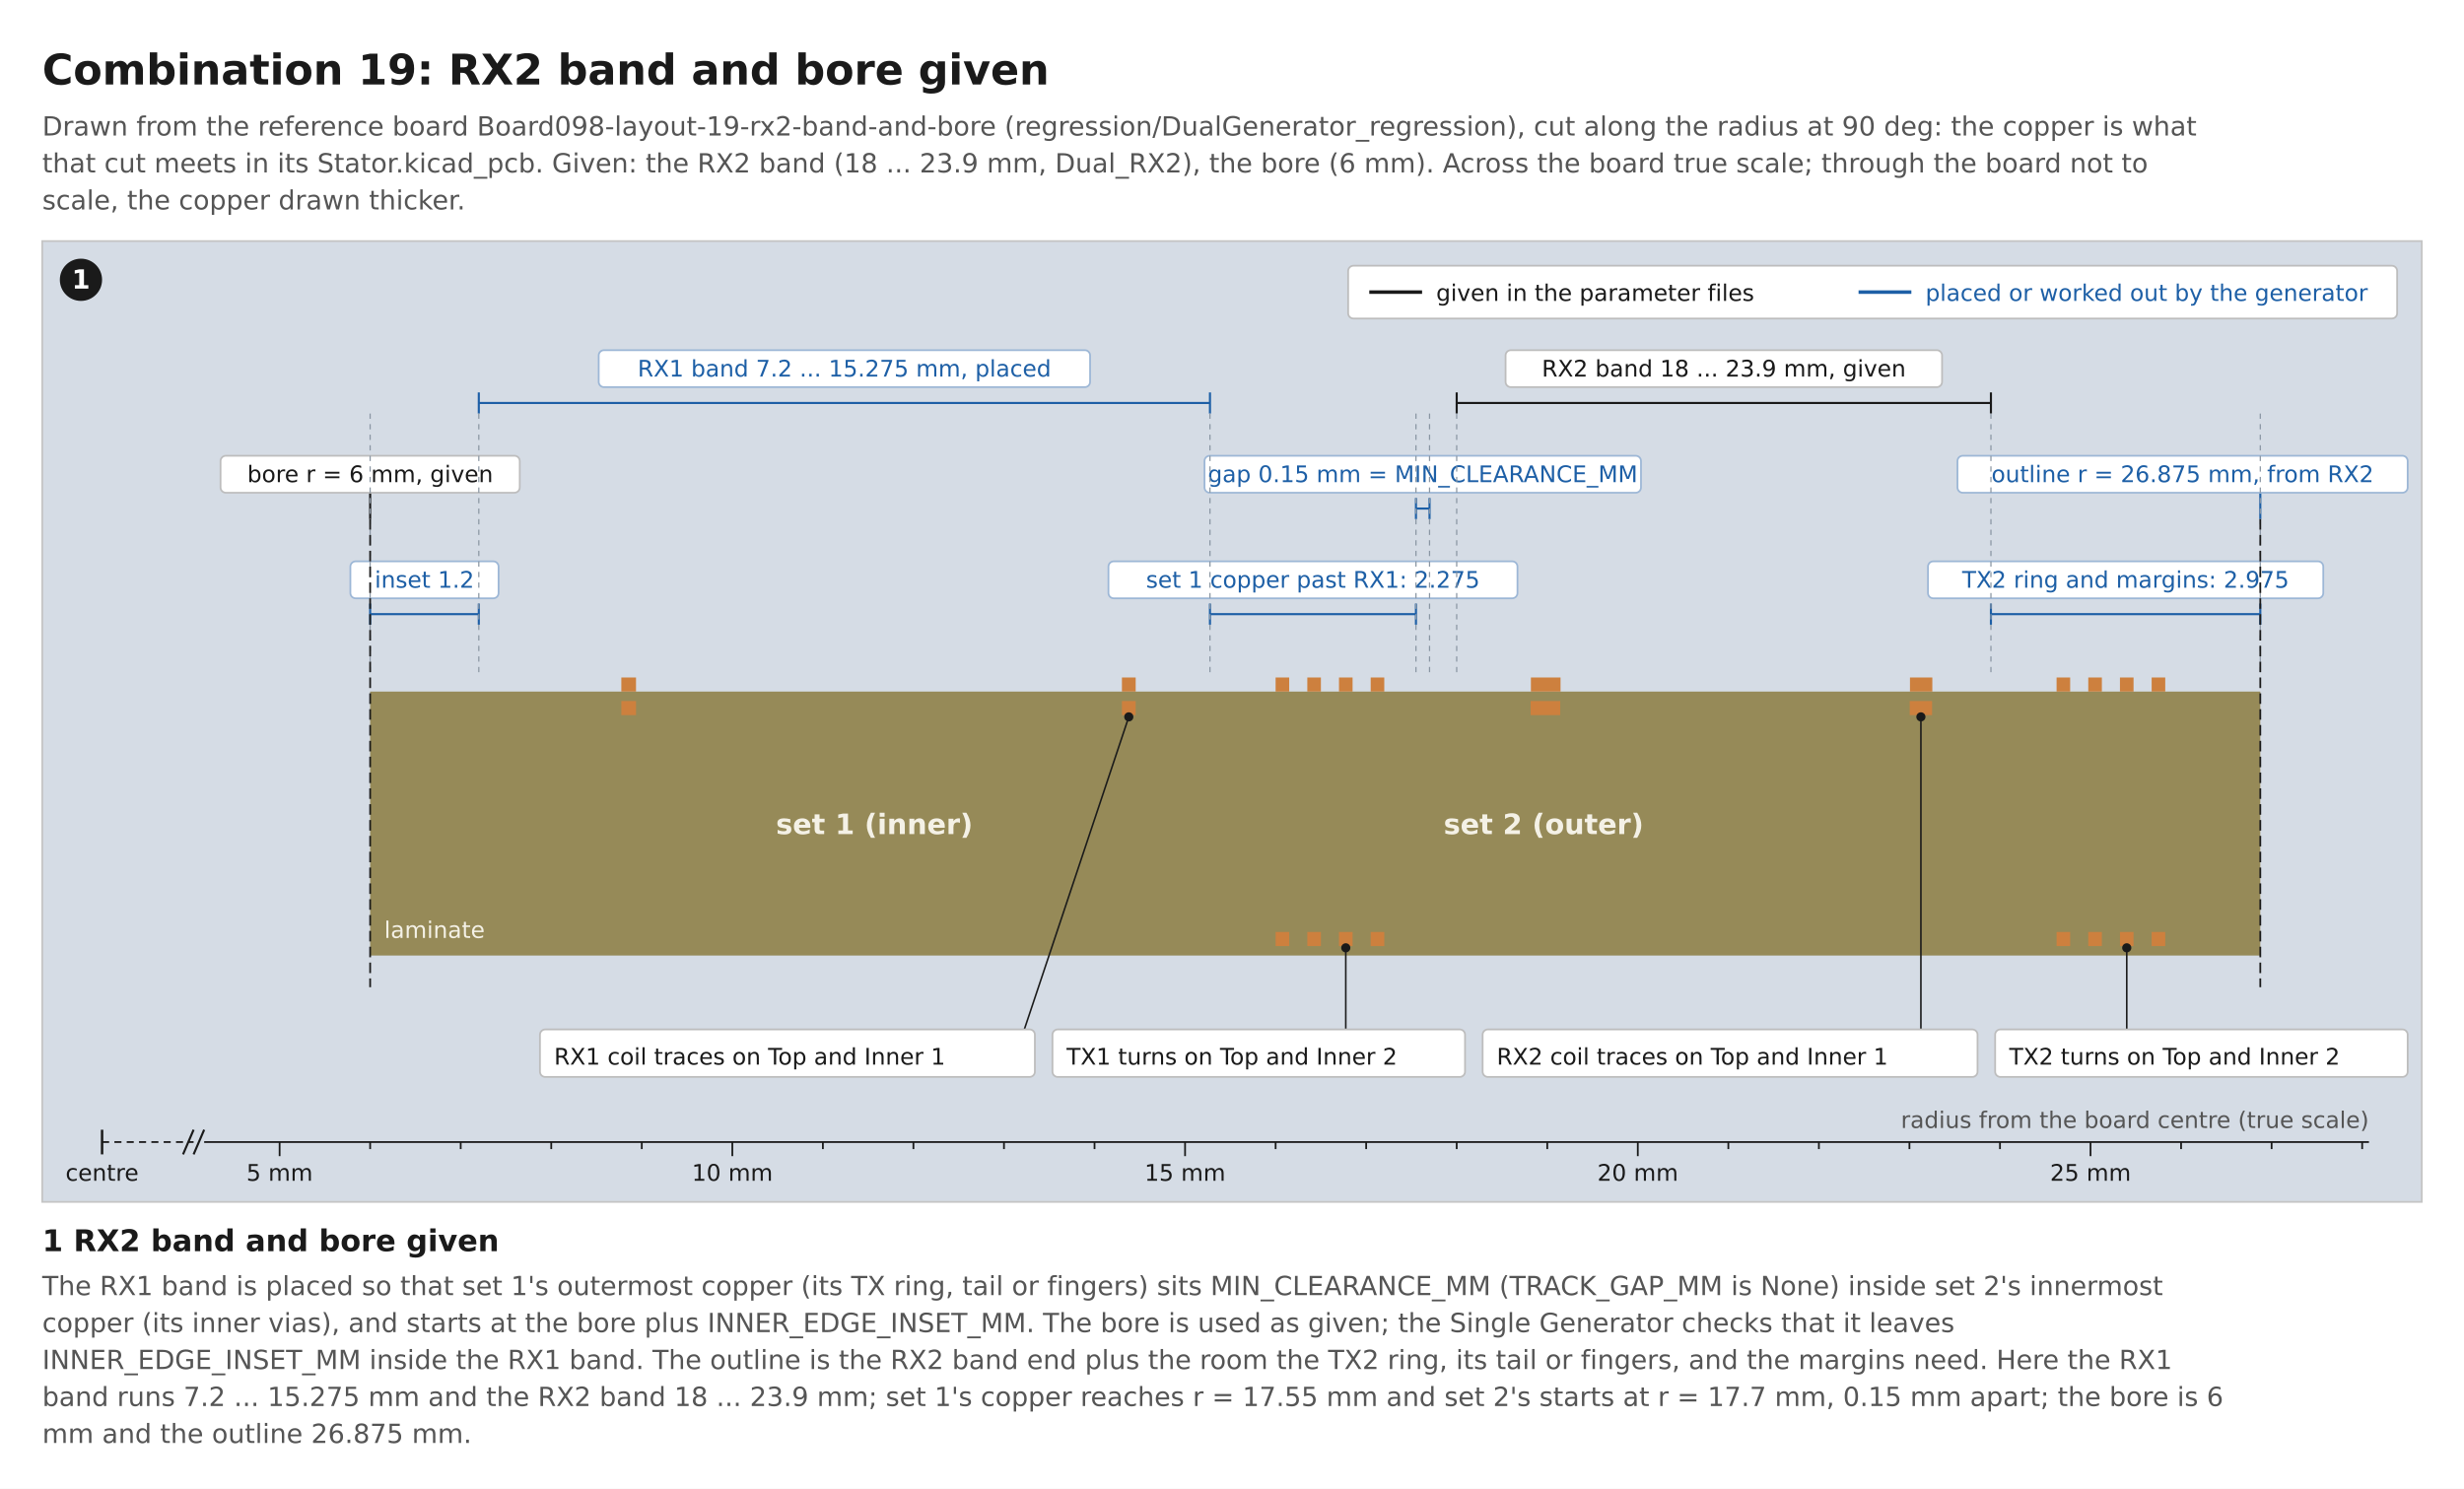
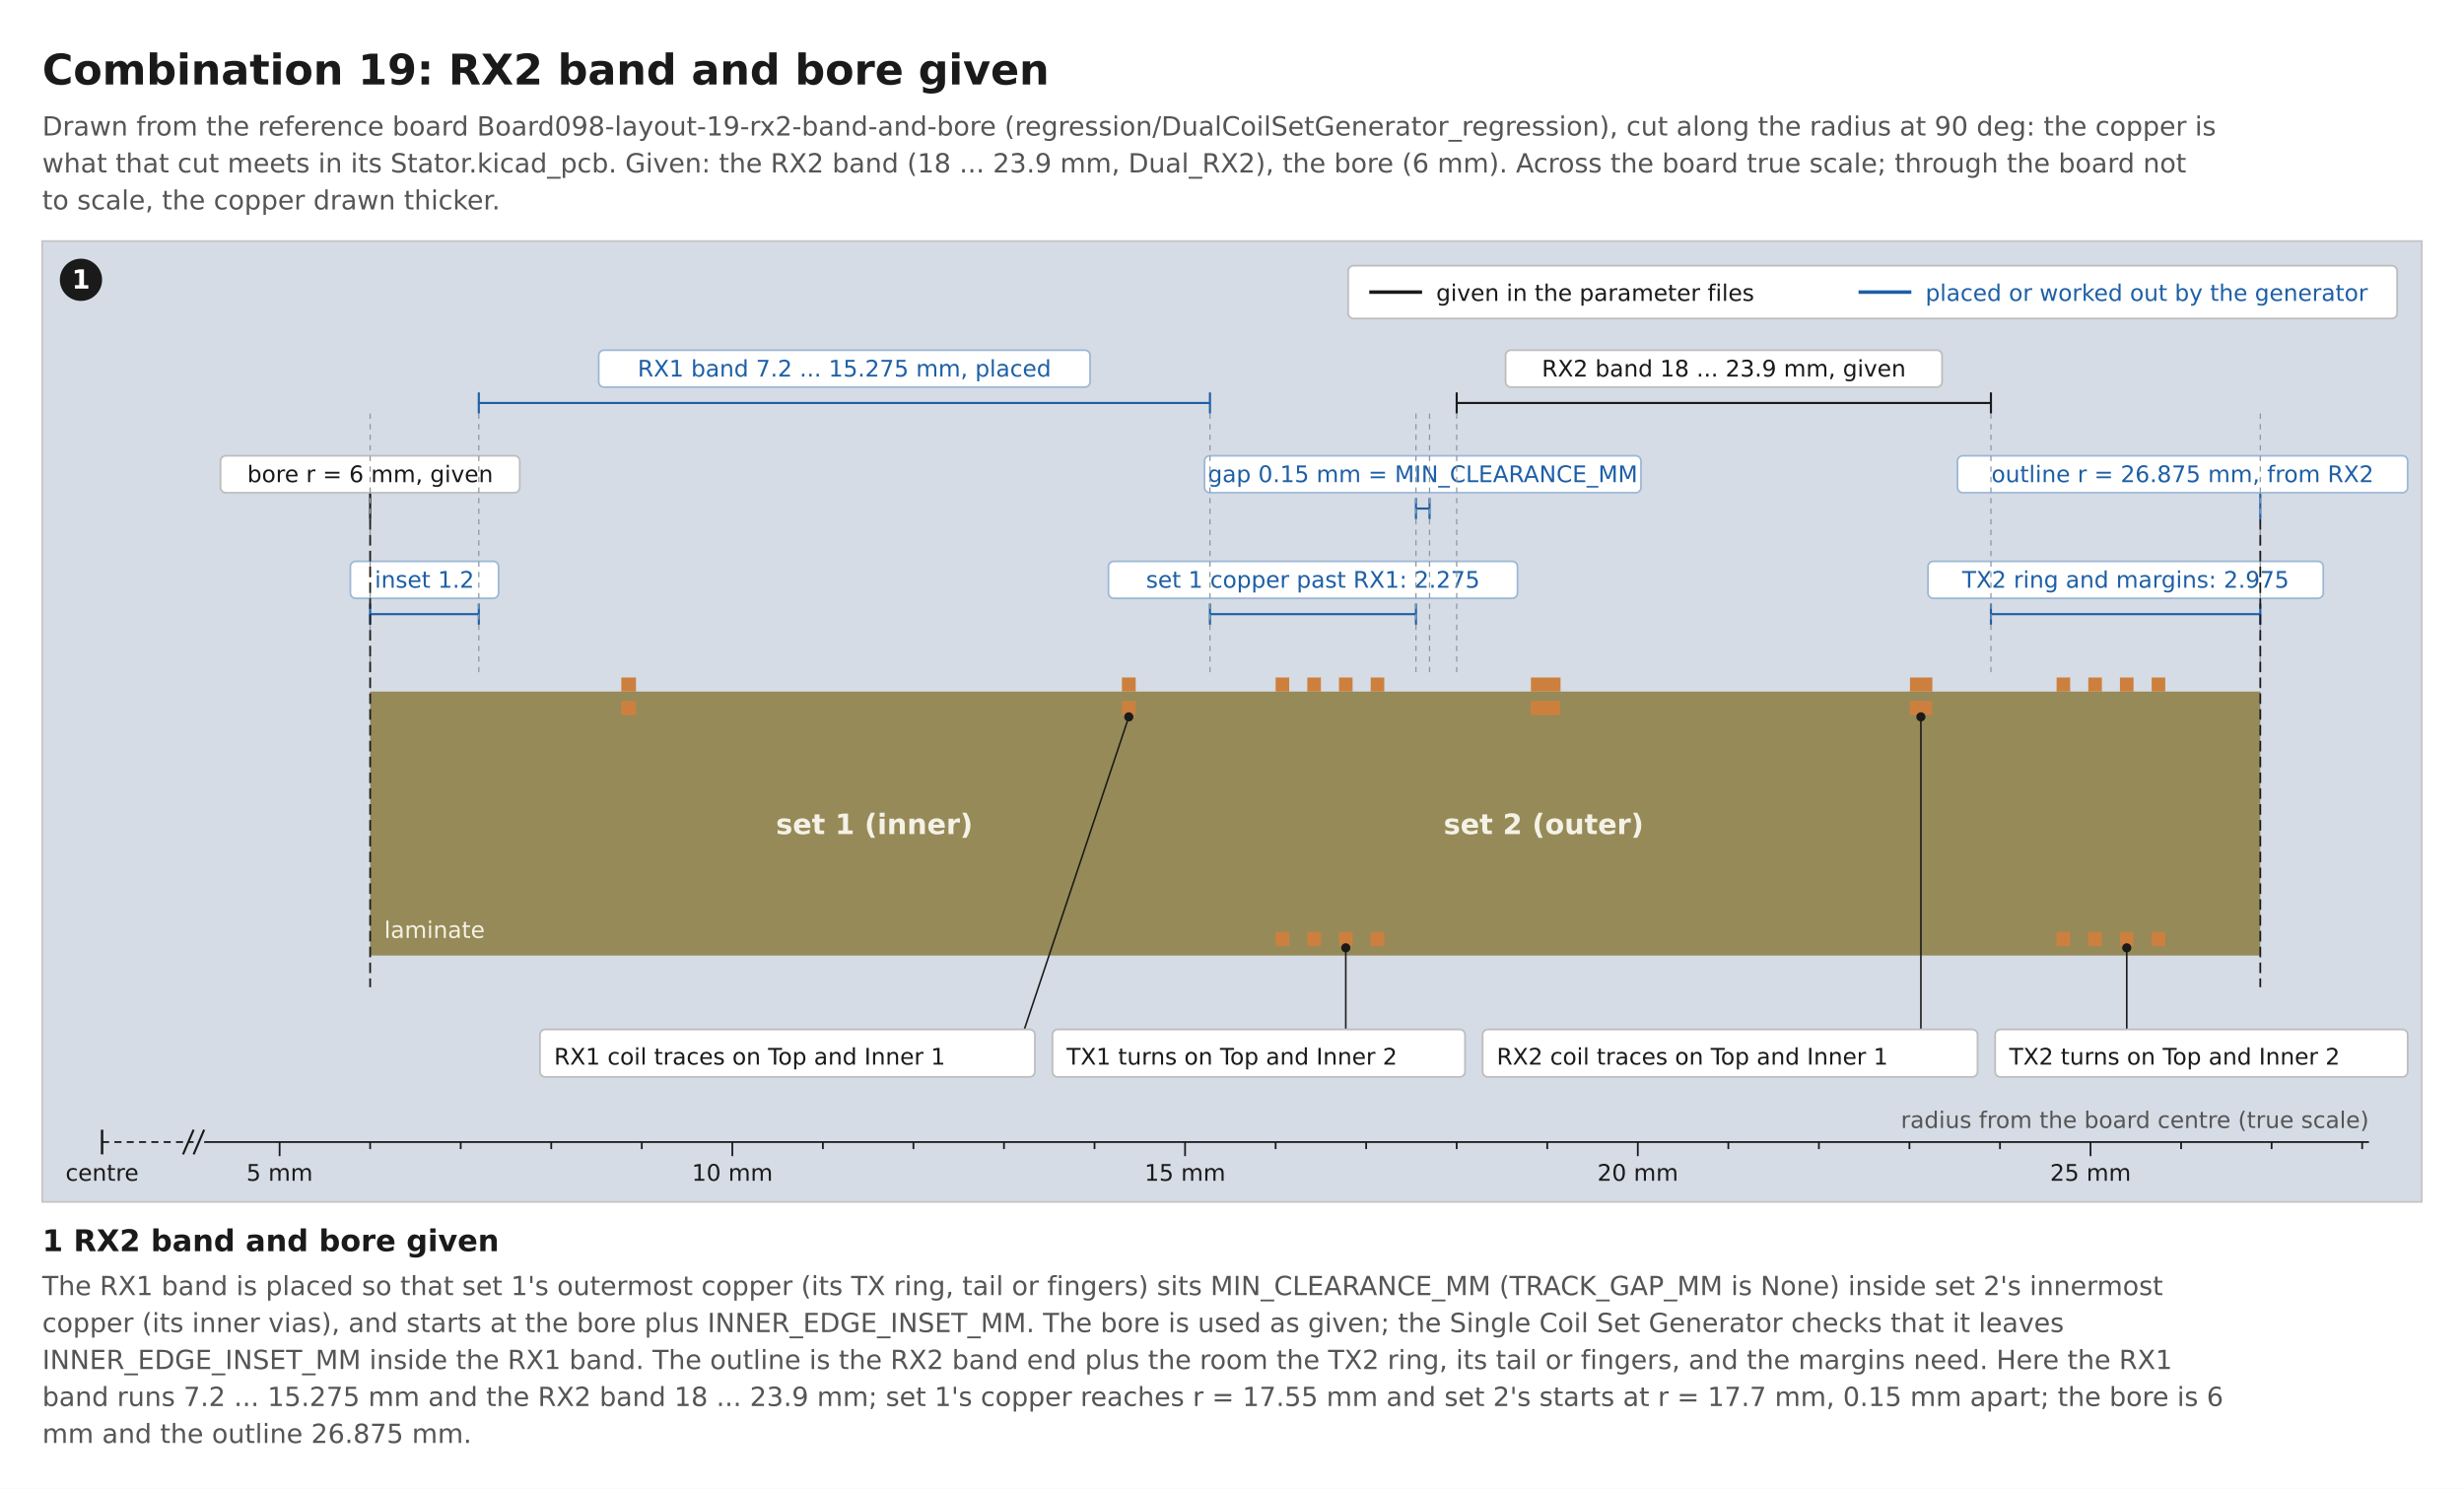
<svg xmlns="http://www.w3.org/2000/svg" width="1400" height="846" viewBox="0 0 1400 846" font-family="DejaVu Sans, Arial, Helvetica, sans-serif">
  <rect width="100%" height="100%" fill="#ffffff" />
  <rect x="24" y="137" width="1352" height="546" fill="#d5dce5" stroke="#c4c4c4" stroke-width="1" />
  <text x="24" y="48" font-size="24" font-weight="bold" fill="#1a1a1a">Combination 19: RX2 band and bore given</text>
-   <text x="24" y="77" font-size="15" fill="#555555">Drawn from the reference board Board098-layout-19-rx2-band-and-bore (regression/DualGenerator_regression), cut along the radius at 90 deg: the copper is what</text>
-   <text x="24" y="98" font-size="15" fill="#555555">that cut meets in its Stator.kicad_pcb. Given: the RX2 band (18 ... 23.9 mm, Dual_RX2), the bore (6 mm). Across the board true scale; through the board not to</text>
-   <text x="24" y="119" font-size="15" fill="#555555">scale, the copper drawn thicker.</text>
+   <text x="24" y="77" font-size="15" fill="#555555">Drawn from the reference board Board098-layout-19-rx2-band-and-bore (regression/DualCoilSetGenerator_regression), cut along the radius at 90 deg: the copper is</text>
+   <text x="24" y="98" font-size="15" fill="#555555">what that cut meets in its Stator.kicad_pcb. Given: the RX2 band (18 ... 23.9 mm, Dual_RX2), the bore (6 mm). Across the board true scale; through the board not</text>
+   <text x="24" y="119" font-size="15" fill="#555555">to scale, the copper drawn thicker.</text>
  <rect x="766" y="151" width="596" height="30" rx="3" fill="#ffffff" stroke="#bdbdbd" stroke-width="1" />
  <line x1="778" y1="166" x2="808" y2="166" stroke="#1a1a1a" stroke-width="2" />
  <text x="816" y="171" font-size="13" fill="#1a1a1a">given in the parameter files</text>
  <line x1="1056" y1="166" x2="1086" y2="166" stroke="#1d5fa6" stroke-width="2" />
  <text x="1094" y="171" font-size="13" fill="#1d5fa6">placed or worked out by the generator</text>
  <line x1="272.05" y1="229" x2="687.48" y2="229" stroke="#1d5fa6" stroke-width="1.2" />
  <line x1="272.05" y1="223" x2="272.05" y2="235" stroke="#1d5fa6" stroke-width="1.2" />
  <line x1="687.48" y1="223" x2="687.48" y2="235" stroke="#1d5fa6" stroke-width="1.2" />
  <rect x="340.17" y="199" width="279.2" height="21" rx="3" fill="#ffffff" stroke="#9db7d6" stroke-width="1" />
  <text x="479.77" y="214" font-size="13" text-anchor="middle" fill="#1d5fa6">RX1 band 7.2 ... 15.275 mm, placed</text>
  <line x1="827.67" y1="229" x2="1131.21" y2="229" stroke="#1a1a1a" stroke-width="1.2" />
  <line x1="827.67" y1="223" x2="827.67" y2="235" stroke="#1a1a1a" stroke-width="1.2" />
  <line x1="1131.21" y1="223" x2="1131.21" y2="235" stroke="#1a1a1a" stroke-width="1.2" />
  <rect x="855.44" y="199" width="248" height="21" rx="3" fill="#ffffff" stroke="#bdbdbd" stroke-width="1" />
  <text x="979.44" y="214" font-size="13" text-anchor="middle" fill="#1a1a1a">RX2 band 18 ... 23.9 mm, given</text>
  <line x1="210.31" y1="280" x2="210.31" y2="295" stroke="#1a1a1a" stroke-width="1.2" />
  <rect x="125.31" y="259" width="170" height="21" rx="3" fill="#ffffff" stroke="#bdbdbd" stroke-width="1" />
  <text x="210.31" y="274" font-size="13" text-anchor="middle" fill="#1a1a1a">bore r = 6 mm, given</text>
  <line x1="804.52" y1="289" x2="812.24" y2="289" stroke="#1d5fa6" stroke-width="1.2" />
  <line x1="804.52" y1="283" x2="804.52" y2="295" stroke="#1d5fa6" stroke-width="1.2" />
  <line x1="812.24" y1="283" x2="812.24" y2="295" stroke="#1d5fa6" stroke-width="1.2" />
  <rect x="684.38" y="259" width="248" height="21" rx="3" fill="#ffffff" stroke="#9db7d6" stroke-width="1" />
  <text x="808.38" y="274" font-size="13" text-anchor="middle" fill="#1d5fa6">gap 0.15 mm = MIN_CLEARANCE_MM</text>
  <line x1="1284.26" y1="280" x2="1284.26" y2="295" stroke="#1d5fa6" stroke-width="1.2" />
  <rect x="1112.2" y="259" width="255.8" height="21" rx="3" fill="#ffffff" stroke="#9db7d6" stroke-width="1" />
  <text x="1240.1" y="274" font-size="13" text-anchor="middle" fill="#1d5fa6">outline r = 26.875 mm, from RX2</text>
  <line x1="210.31" y1="349" x2="272.05" y2="349" stroke="#1d5fa6" stroke-width="1.2" />
  <line x1="210.31" y1="343" x2="210.31" y2="355" stroke="#1d5fa6" stroke-width="1.2" />
  <line x1="272.05" y1="343" x2="272.05" y2="355" stroke="#1d5fa6" stroke-width="1.2" />
  <rect x="199.08" y="319" width="84.2" height="21" rx="3" fill="#ffffff" stroke="#9db7d6" stroke-width="1" />
  <text x="241.18" y="334" font-size="13" text-anchor="middle" fill="#1d5fa6">inset 1.2</text>
  <line x1="687.48" y1="349" x2="804.52" y2="349" stroke="#1d5fa6" stroke-width="1.2" />
  <line x1="687.48" y1="343" x2="687.48" y2="355" stroke="#1d5fa6" stroke-width="1.2" />
  <line x1="804.52" y1="343" x2="804.52" y2="355" stroke="#1d5fa6" stroke-width="1.2" />
  <rect x="629.8" y="319" width="232.4" height="21" rx="3" fill="#ffffff" stroke="#9db7d6" stroke-width="1" />
  <text x="746" y="334" font-size="13" text-anchor="middle" fill="#1d5fa6">set 1 copper past RX1: 2.275</text>
  <line x1="1131.21" y1="349" x2="1284.26" y2="349" stroke="#1d5fa6" stroke-width="1.2" />
  <line x1="1131.21" y1="343" x2="1131.21" y2="355" stroke="#1d5fa6" stroke-width="1.2" />
  <line x1="1284.26" y1="343" x2="1284.26" y2="355" stroke="#1d5fa6" stroke-width="1.2" />
  <rect x="1095.44" y="319" width="224.6" height="21" rx="3" fill="#ffffff" stroke="#9db7d6" stroke-width="1" />
  <text x="1207.74" y="334" font-size="13" text-anchor="middle" fill="#1d5fa6">TX2 ring and margins: 2.975</text>
  <line x1="210.31" y1="235" x2="210.31" y2="383" stroke="#8a96a3" stroke-width="0.7" stroke-dasharray="3 3" />
  <line x1="272.05" y1="235" x2="272.05" y2="383" stroke="#8a96a3" stroke-width="0.7" stroke-dasharray="3 3" />
  <line x1="687.48" y1="235" x2="687.48" y2="383" stroke="#8a96a3" stroke-width="0.7" stroke-dasharray="3 3" />
  <line x1="804.52" y1="235" x2="804.52" y2="383" stroke="#8a96a3" stroke-width="0.7" stroke-dasharray="3 3" />
  <line x1="812.24" y1="235" x2="812.24" y2="383" stroke="#8a96a3" stroke-width="0.7" stroke-dasharray="3 3" />
  <line x1="827.67" y1="235" x2="827.67" y2="383" stroke="#8a96a3" stroke-width="0.7" stroke-dasharray="3 3" />
  <line x1="1131.21" y1="235" x2="1131.21" y2="383" stroke="#8a96a3" stroke-width="0.7" stroke-dasharray="3 3" />
  <line x1="1284.26" y1="235" x2="1284.26" y2="383" stroke="#8a96a3" stroke-width="0.7" stroke-dasharray="3 3" />
  <rect x="210.31" y="393" width="1073.95" height="150" fill="#968a58" stroke="none" stroke-width="1" />
  <rect x="353.03" y="385" width="8.34" height="8" fill="#cd803e" stroke="none" stroke-width="1" />
  <rect x="637.46" y="385" width="7.81" height="8" fill="#cd803e" stroke="none" stroke-width="1" />
  <rect x="724.78" y="385" width="7.72" height="8" fill="#cd803e" stroke="none" stroke-width="1" />
  <rect x="742.79" y="385" width="7.72" height="8" fill="#cd803e" stroke="none" stroke-width="1" />
  <rect x="760.79" y="385" width="7.72" height="8" fill="#cd803e" stroke="none" stroke-width="1" />
  <rect x="778.8" y="385" width="7.72" height="8" fill="#cd803e" stroke="none" stroke-width="1" />
  <rect x="869.83" y="385" width="16.84" height="8" fill="#cd803e" stroke="none" stroke-width="1" />
  <rect x="1085.21" y="385" width="12.7" height="8" fill="#cd803e" stroke="none" stroke-width="1" />
  <rect x="1168.51" y="385" width="7.72" height="8" fill="#cd803e" stroke="none" stroke-width="1" />
  <rect x="1186.52" y="385" width="7.72" height="8" fill="#cd803e" stroke="none" stroke-width="1" />
  <rect x="1204.52" y="385" width="7.72" height="8" fill="#cd803e" stroke="none" stroke-width="1" />
  <rect x="1222.53" y="385" width="7.72" height="8" fill="#cd803e" stroke="none" stroke-width="1" />
  <rect x="353.03" y="398.38" width="8.34" height="8" fill="#cd803e" stroke="none" stroke-width="1" />
  <rect x="637.46" y="398.38" width="7.81" height="8" fill="#cd803e" stroke="none" stroke-width="1" />
  <rect x="869.67" y="398.38" width="16.82" height="8" fill="#cd803e" stroke="none" stroke-width="1" />
  <rect x="1085.07" y="398.38" width="12.7" height="8" fill="#cd803e" stroke="none" stroke-width="1" />
  <rect x="724.78" y="529.62" width="7.72" height="8" fill="#cd803e" stroke="none" stroke-width="1" />
  <rect x="742.79" y="529.62" width="7.72" height="8" fill="#cd803e" stroke="none" stroke-width="1" />
  <rect x="760.79" y="529.62" width="7.72" height="8" fill="#cd803e" stroke="none" stroke-width="1" />
  <rect x="778.8" y="529.62" width="7.72" height="8" fill="#cd803e" stroke="none" stroke-width="1" />
  <rect x="1168.51" y="529.62" width="7.72" height="8" fill="#cd803e" stroke="none" stroke-width="1" />
  <rect x="1186.52" y="529.62" width="7.72" height="8" fill="#cd803e" stroke="none" stroke-width="1" />
  <rect x="1204.52" y="529.62" width="7.72" height="8" fill="#cd803e" stroke="none" stroke-width="1" />
  <rect x="1222.53" y="529.62" width="7.72" height="8" fill="#cd803e" stroke="none" stroke-width="1" />
  <text x="218.31" y="533" font-size="13" fill="#f4f1e6">laminate</text>
  <line x1="210.31" y1="295" x2="210.31" y2="561" stroke="#1a1a1a" stroke-width="1" stroke-dasharray="6 3" />
  <line x1="1284.26" y1="295" x2="1284.26" y2="561" stroke="#1a1a1a" stroke-width="1" stroke-dasharray="6 3" />
  <text x="440.86" y="474" font-size="16" font-weight="bold" fill="#f4f1e6">set 1 (inner)</text>
  <text x="820.24" y="474" font-size="16" font-weight="bold" fill="#f4f1e6">set 2 (outer)</text>
  <line x1="582" y1="585" x2="641.36" y2="407.38" stroke="#1a1a1a" stroke-width="0.9" />
  <circle cx="641.36" cy="407.38" r="2.6" fill="#1a1a1a" />
  <rect x="306.8" y="585" width="281.2" height="27" rx="3" fill="#ffffff" stroke="#bdbdbd" stroke-width="1" />
  <text x="314.8" y="605" font-size="13" fill="#1a1a1a">RX1 coil traces on Top and Inner 1</text>
  <line x1="764.65" y1="585" x2="764.65" y2="538.62" stroke="#1a1a1a" stroke-width="0.9" />
  <circle cx="764.65" cy="538.62" r="2.6" fill="#1a1a1a" />
  <rect x="598" y="585" width="234.4" height="27" rx="3" fill="#ffffff" stroke="#bdbdbd" stroke-width="1" />
  <text x="606" y="605" font-size="13" fill="#1a1a1a">TX1 turns on Top and Inner 2</text>
  <line x1="1091.42" y1="585" x2="1091.42" y2="407.38" stroke="#1a1a1a" stroke-width="0.9" />
  <circle cx="1091.42" cy="407.38" r="2.6" fill="#1a1a1a" />
  <rect x="842.4" y="585" width="281.2" height="27" rx="3" fill="#ffffff" stroke="#bdbdbd" stroke-width="1" />
  <text x="850.4" y="605" font-size="13" fill="#1a1a1a">RX2 coil traces on Top and Inner 1</text>
  <line x1="1208.38" y1="585" x2="1208.38" y2="538.62" stroke="#1a1a1a" stroke-width="0.9" />
  <circle cx="1208.38" cy="538.62" r="2.6" fill="#1a1a1a" />
  <rect x="1133.6" y="585" width="234.4" height="27" rx="3" fill="#ffffff" stroke="#bdbdbd" stroke-width="1" />
  <text x="1141.6" y="605" font-size="13" fill="#1a1a1a">TX2 turns on Top and Inner 2</text>
  <line x1="58" y1="649" x2="110" y2="649" stroke="#1a1a1a" stroke-width="1" stroke-dasharray="4 3" />
  <line x1="110" y1="642" x2="104" y2="656" stroke="#1a1a1a" stroke-width="1.2" />
  <line x1="116" y1="642" x2="110" y2="656" stroke="#1a1a1a" stroke-width="1.2" />
  <line x1="116" y1="649" x2="1346" y2="649" stroke="#1a1a1a" stroke-width="1" />
  <line x1="58" y1="642" x2="58" y2="656" stroke="#1a1a1a" stroke-width="1.4" />
  <text x="58" y="671" font-size="13" text-anchor="middle" fill="#1a1a1a">centre</text>
  <line x1="158.87" y1="649" x2="158.87" y2="657" stroke="#1a1a1a" stroke-width="1" />
  <text x="158.87" y="671" font-size="13" text-anchor="middle" fill="#1a1a1a">5 mm</text>
  <line x1="210.31" y1="649" x2="210.31" y2="653" stroke="#1a1a1a" stroke-width="1" />
  <line x1="261.76" y1="649" x2="261.76" y2="653" stroke="#1a1a1a" stroke-width="1" />
  <line x1="313.21" y1="649" x2="313.21" y2="653" stroke="#1a1a1a" stroke-width="1" />
  <line x1="364.65" y1="649" x2="364.65" y2="653" stroke="#1a1a1a" stroke-width="1" />
  <line x1="416.1" y1="649" x2="416.1" y2="657" stroke="#1a1a1a" stroke-width="1" />
  <text x="416.1" y="671" font-size="13" text-anchor="middle" fill="#1a1a1a">10 mm</text>
  <line x1="467.55" y1="649" x2="467.55" y2="653" stroke="#1a1a1a" stroke-width="1" />
  <line x1="518.99" y1="649" x2="518.99" y2="653" stroke="#1a1a1a" stroke-width="1" />
  <line x1="570.44" y1="649" x2="570.44" y2="653" stroke="#1a1a1a" stroke-width="1" />
  <line x1="621.89" y1="649" x2="621.89" y2="653" stroke="#1a1a1a" stroke-width="1" />
  <line x1="673.33" y1="649" x2="673.33" y2="657" stroke="#1a1a1a" stroke-width="1" />
  <text x="673.33" y="671" font-size="13" text-anchor="middle" fill="#1a1a1a">15 mm</text>
  <line x1="724.78" y1="649" x2="724.78" y2="653" stroke="#1a1a1a" stroke-width="1" />
  <line x1="776.23" y1="649" x2="776.23" y2="653" stroke="#1a1a1a" stroke-width="1" />
  <line x1="827.67" y1="649" x2="827.67" y2="653" stroke="#1a1a1a" stroke-width="1" />
  <line x1="879.12" y1="649" x2="879.12" y2="653" stroke="#1a1a1a" stroke-width="1" />
  <line x1="930.57" y1="649" x2="930.57" y2="657" stroke="#1a1a1a" stroke-width="1" />
  <text x="930.57" y="671" font-size="13" text-anchor="middle" fill="#1a1a1a">20 mm</text>
  <line x1="982.01" y1="649" x2="982.01" y2="653" stroke="#1a1a1a" stroke-width="1" />
  <line x1="1033.46" y1="649" x2="1033.46" y2="653" stroke="#1a1a1a" stroke-width="1" />
  <line x1="1084.91" y1="649" x2="1084.91" y2="653" stroke="#1a1a1a" stroke-width="1" />
  <line x1="1136.35" y1="649" x2="1136.35" y2="653" stroke="#1a1a1a" stroke-width="1" />
  <line x1="1187.8" y1="649" x2="1187.8" y2="657" stroke="#1a1a1a" stroke-width="1" />
  <text x="1187.8" y="671" font-size="13" text-anchor="middle" fill="#1a1a1a">25 mm</text>
  <line x1="1239.25" y1="649" x2="1239.25" y2="653" stroke="#1a1a1a" stroke-width="1" />
  <line x1="1290.69" y1="649" x2="1290.69" y2="653" stroke="#1a1a1a" stroke-width="1" />
  <line x1="1342.14" y1="649" x2="1342.14" y2="653" stroke="#1a1a1a" stroke-width="1" />
  <text x="1346" y="641" font-size="13" text-anchor="end" fill="#555555">radius from the board centre (true scale)</text>
  <circle cx="46" cy="159" r="12" fill="#1a1a1a" />
  <text x="46" y="164" font-size="15" font-weight="bold" text-anchor="middle" fill="#ffffff">1</text>
  <text x="24" y="711" font-size="17" font-weight="bold" fill="#1a1a1a">1  RX2 band and bore given</text>
  <text x="24" y="736" font-size="15" fill="#555555">The RX1 band is placed so that set 1's outermost copper (its TX ring, tail or fingers) sits MIN_CLEARANCE_MM (TRACK_GAP_MM is None) inside set 2's innermost</text>
-   <text x="24" y="757" font-size="15" fill="#555555">copper (its inner vias), and starts at the bore plus INNER_EDGE_INSET_MM. The bore is used as given; the Single Generator checks that it leaves</text>
+   <text x="24" y="757" font-size="15" fill="#555555">copper (its inner vias), and starts at the bore plus INNER_EDGE_INSET_MM. The bore is used as given; the Single Coil Set Generator checks that it leaves</text>
  <text x="24" y="778" font-size="15" fill="#555555">INNER_EDGE_INSET_MM inside the RX1 band. The outline is the RX2 band end plus the room the TX2 ring, its tail or fingers, and the margins need. Here the RX1</text>
  <text x="24" y="799" font-size="15" fill="#555555">band runs 7.2 ... 15.275 mm and the RX2 band 18 ... 23.9 mm; set 1's copper reaches r = 17.55 mm and set 2's starts at r = 17.7 mm, 0.15 mm apart; the bore is 6</text>
  <text x="24" y="820" font-size="15" fill="#555555">mm and the outline 26.875 mm.</text>
</svg>
